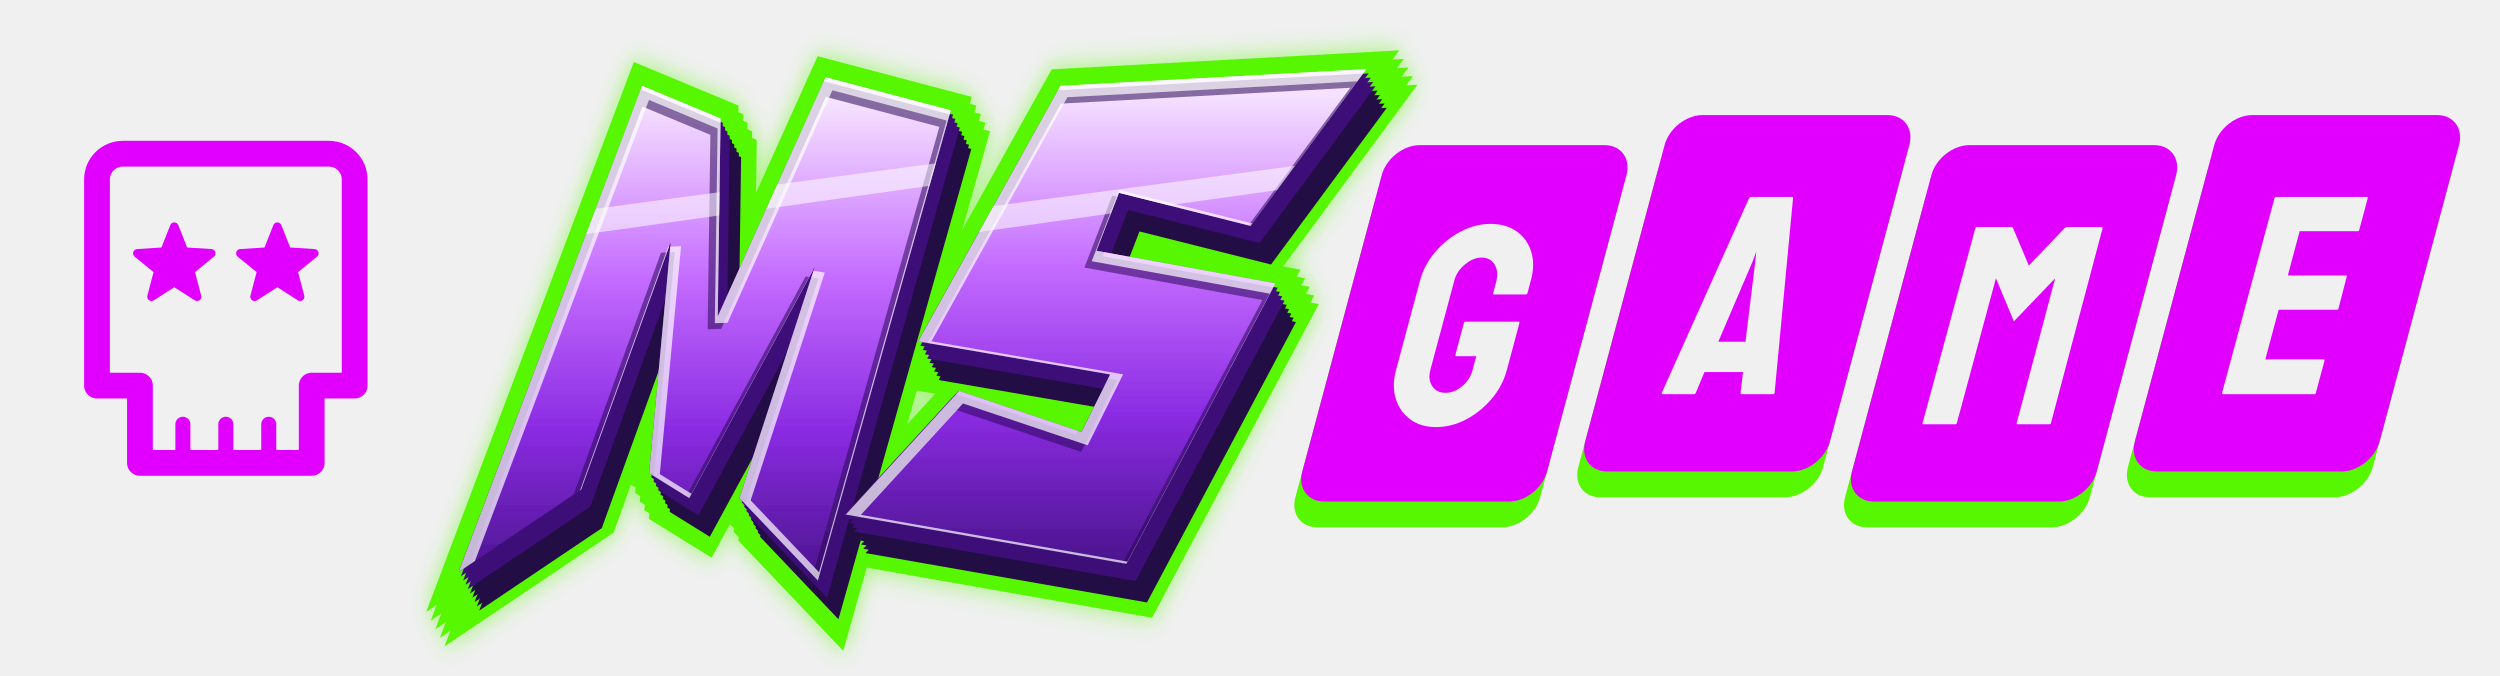
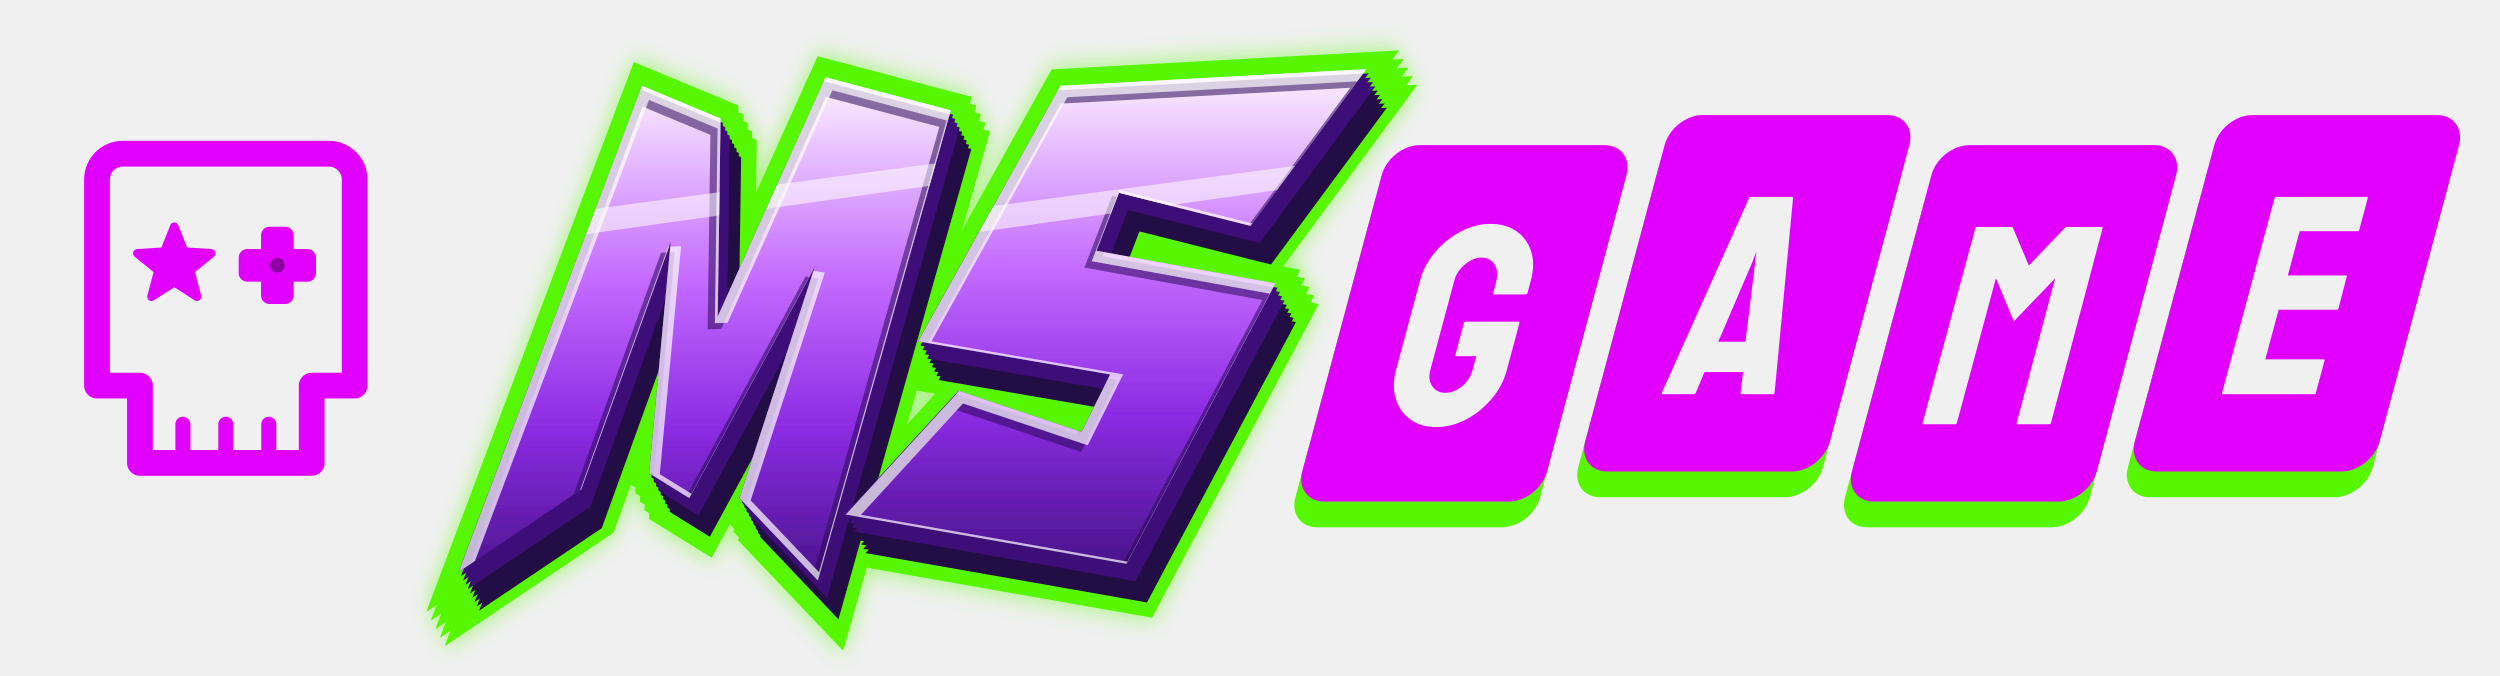
<svg xmlns="http://www.w3.org/2000/svg" viewBox="0 0 444.2 120" width="444.2" height="120" role="img" aria-label="MSGAME">
  <g transform="translate(3.5 9) scale(0.763)">
    <g transform="translate(0 12)">
      <g transform="translate(0 0) scale(1.0)" fill="none" stroke="#e100ff" stroke-width="6" stroke-linecap="round" stroke-linejoin="round">
        <path d="M24 12H72a6 6 0 0 1 6 6V66H68V84H28V66H18V18a6 6 0 0 1 6-6Z" />
        <g fill="#e100ff" stroke-width="2">
          <polygon points="36,29 38.3,34.8 44.6,35.2 39.7,39.2 41.3,45.3 36,41.9 30.7,45.3 32.3,39.2 27.4,35.2 33.7,34.8" />
-           <polygon points="60,29 62.3,34.8 68.6,35.2 63.7,39.2 65.3,45.3 60,41.9 54.7,45.3 56.3,39.2 51.4,35.2 57.7,34.8" />
+           <path d="M58.2 30H61.8A1 1 0 0 1 62.8 31V35.2H67A1 1 0 0 1 68 36.2V39.8A1 1 0 0 1 67 40.8H62.8V45A1 1 0 0 1 61.8 46H58.2A1 1 0 0 1 57.2 45V40.8H53A1 1 0 0 1 52 39.8V36.2A1 1 0 0 1 53 35.2H57.2V31A1 1 0 0 1 58.2 30Z" />
+           <circle cx="60" cy="38" r="1.7" fill="#000" fill-opacity=".38" stroke="none" />
        </g>
        <path d="M38 75V84M48 75V84M58 75V84" stroke-width="3.5" />
      </g>
    </g>
    <mask id="mgk" maskUnits="userSpaceOnUse" x="280" y="0" width="320" height="130">
      <rect x="280" y="0" width="320" height="130" fill="#fff" />
      <g fill="#000">
        <path transform="translate(309.65 87) scale(0.066 -0.066)" d="M223 -10Q169 -10 125 17Q81 44 54.5 89.5Q28 135 28 191V508Q28 562 54.5 607.5Q81 653 125.5 680Q170 707 223 707Q278 707 322.5 680.5Q367 654 393 609Q419 564 419 508V462Q419 458 414 458H302Q298 458 298 462V500Q298 538 276.5 563Q255 588 223 588Q194 588 171.5 564Q149 540 149 508V191Q149 158 171 134.5Q193 111 223 111Q255 111 276.5 134Q298 157 298 191V240H228Q223 240 223 245V357Q223 362 228 362H415Q419 362 419 357V191Q419 135 392.5 89.5Q366 44 322 17Q278 -10 223 -10Z" />
        <path transform="translate(374.41 80) scale(0.066 -0.066)" d="M6 5 130 692Q131 696 135 696H280Q284 696 285 692L404 5Q405 0 400 0H289Q285 0 284 5L273 78H137L126 5Q125 0 121 0H10Q6 0 6 5ZM157 185H253L212 466L206 503L202 466Z" />
        <path transform="translate(434.78 87) scale(0.066 -0.066)" d="M44 0Q40 0 40 5L42 692Q42 696 46 696H168Q172 696 175 692L266 560L357 692Q360 696 364 696H487Q491 696 491 692L493 5Q493 0 489 0H376Q372 0 372 5L371 515L266 363L162 515L161 5Q161 0 157 0Z" />
        <path transform="translate(502.64 80) scale(0.066 -0.066)" d="M44 0Q40 0 40 5L41 692Q41 696 45 696H366Q370 696 370 691V579Q370 575 366 575H161V419H366Q370 419 370 415L371 302Q371 298 367 298H161V123H367Q371 123 371 118V4Q371 0 367 0Z" />
      </g>
    </mask>
    <g transform="translate(0 108) skewX(-15) translate(0 -108)" mask="url(#mgk)">
      <g fill="#56f700">
        <rect x="296" y="28" width="57" height="83" rx="7" />
        <rect x="360" y="21" width="57" height="83" rx="7" />
        <rect x="424" y="28" width="57" height="83" rx="7" />
        <rect x="488" y="21" width="57" height="83" rx="7" />
      </g>
      <g fill="#e100ff">
        <rect x="296" y="22" width="57" height="83" rx="7" />
        <rect x="360" y="15" width="57" height="83" rx="7" />
        <rect x="424" y="22" width="57" height="83" rx="7" />
        <rect x="488" y="15" width="57" height="83" rx="7" />
      </g>
    </g>
    <defs>
      <filter id="mgf" x="-20%" y="-20%" width="140%" height="140%">
        <feDropShadow dx="0" dy="0" stdDeviation="3" flood-color="#56f700" flood-opacity=".55" />
      </filter>
      <linearGradient id="mgg" x1="0" y1="0" x2="0" y2="1">
        <stop offset=".05" stop-color="#f6e2ff" />
        <stop offset=".4" stop-color="#c46bff" />
        <stop offset=".7" stop-color="#8a2be2" />
        <stop offset="1" stop-color="#4a148c" />
      </linearGradient>
      <clipPath id="mgcm">
        <polygon points="105.8,121.4 118.2,8.2 138.5,15.8 150.2,61.9 160.4,6.2 191.6,13.9 190.0,123.4 166.6,104.2 169.7,50.4 154.9,104.2 144.0,98.4 134.6,44.6 129.2,102.2" />
      </clipPath>
      <clipPath id="mgcs">
        <polygon points="285.8,4.3 268.6,40.8 235.9,33.1 234.3,46.6 278.0,54.2 260.8,119.5 192.2,108.0 210.9,79.2 242.1,88.8 245.2,75.4 198.4,67.7 215.6,8.2" />
      </clipPath>
    </defs>
    <g transform="translate(0 108) skewX(-15) translate(0 -108)" filter="url(#mgf)">
      <polygon points="105.8,121.4 118.2,8.2 138.5,15.8 150.2,61.9 160.4,6.2 191.6,13.9 190.0,123.4 166.6,104.2 169.7,50.4 154.9,104.2 144.0,98.4 134.6,44.6 129.2,102.2" fill="#56f700" stroke="#56f700" stroke-width="8" stroke-linejoin="miter" stroke-miterlimit="6" />
      <polygon points="107.4,123.4 119.8,10.2 140.1,17.8 151.8,63.9 162.0,8.2 193.2,15.9 191.6,125.4 168.2,106.2 171.3,52.4 156.5,106.2 145.6,100.4 136.2,46.6 130.8,104.2" fill="#56f700" stroke="#56f700" stroke-width="8" stroke-linejoin="miter" stroke-miterlimit="6" />
      <polygon points="109.0,125.4 121.4,12.2 141.7,19.8 153.4,65.9 163.6,10.2 194.8,17.9 193.2,127.4 169.8,108.2 172.9,54.4 158.1,108.2 147.2,102.4 137.8,48.6 132.4,106.2" fill="#56f700" stroke="#56f700" stroke-width="8" stroke-linejoin="miter" stroke-miterlimit="6" />
      <polygon points="110.6,127.4 123.0,14.2 143.3,21.8 155.0,67.9 165.2,12.2 196.4,19.9 194.8,129.4 171.4,110.2 174.5,56.4 159.7,110.2 148.8,104.4 139.4,50.6 134.0,108.2" fill="#56f700" stroke="#56f700" stroke-width="8" stroke-linejoin="miter" stroke-miterlimit="6" />
      <polygon points="112.2,129.4 124.6,16.2 144.9,23.8 156.6,69.9 166.8,14.2 198.0,21.9 196.4,131.4 173.0,112.2 176.1,58.4 161.3,112.2 150.4,106.4 141.0,52.6 135.6,110.2" fill="#56f700" stroke="#56f700" stroke-width="8" stroke-linejoin="miter" stroke-miterlimit="6" />
      <polygon points="285.8,4.3 268.6,40.8 235.9,33.1 234.3,46.6 278.0,54.2 260.8,119.5 192.2,108.0 210.9,79.2 242.1,88.8 245.2,75.4 198.4,67.7 215.6,8.2" fill="#56f700" stroke="#56f700" stroke-width="8" stroke-linejoin="miter" stroke-miterlimit="6" />
      <polygon points="287.4,6.3 270.2,42.8 237.5,35.1 235.9,48.6 279.6,56.2 262.4,121.5 193.8,110.0 212.5,81.2 243.7,90.8 246.8,77.4 200.0,69.7 217.2,10.2" fill="#56f700" stroke="#56f700" stroke-width="8" stroke-linejoin="miter" stroke-miterlimit="6" />
      <polygon points="289.0,8.3 271.8,44.8 239.1,37.1 237.5,50.6 281.2,58.2 264.0,123.5 195.4,112.0 214.1,83.2 245.3,92.8 248.4,79.4 201.6,71.7 218.8,12.2" fill="#56f700" stroke="#56f700" stroke-width="8" stroke-linejoin="miter" stroke-miterlimit="6" />
      <polygon points="290.6,10.3 273.4,46.8 240.7,39.1 239.1,52.6 282.8,60.2 265.6,125.5 197.0,114.0 215.7,85.2 246.9,94.8 250.0,81.4 203.2,73.7 220.4,14.2" fill="#56f700" stroke="#56f700" stroke-width="8" stroke-linejoin="miter" stroke-miterlimit="6" />
      <polygon points="292.2,12.3 275.0,48.8 242.3,41.1 240.7,54.6 284.4,62.2 267.2,127.5 198.6,116.0 217.3,87.2 248.5,96.8 251.6,83.4 204.8,75.7 222.0,16.2" fill="#56f700" stroke="#56f700" stroke-width="8" stroke-linejoin="miter" stroke-miterlimit="6" />
      <polygon points="113.0,130.4 125.4,17.2 145.7,24.8 157.4,70.9 167.6,15.2 198.8,22.9 197.2,132.4 173.8,113.2 176.9,59.4 162.1,113.2 151.2,107.4 141.8,53.6 136.4,111.2" fill="#240845" />
      <polygon points="112.2,129.4 124.6,16.2 144.9,23.8 156.6,69.9 166.8,14.2 198.0,21.9 196.4,131.4 173.0,112.2 176.1,58.4 161.3,112.2 150.4,106.4 141.0,52.6 135.6,110.2" fill="#240845" />
      <polygon points="111.4,128.4 123.8,15.2 144.1,22.8 155.8,68.9 166.0,13.2 197.2,20.9 195.6,130.4 172.2,111.2 175.3,57.4 160.5,111.2 149.6,105.4 140.2,51.6 134.8,109.2" fill="#240845" />
      <polygon points="110.6,127.4 123.0,14.2 143.3,21.8 155.0,67.9 165.2,12.2 196.4,19.9 194.8,129.4 171.4,110.2 174.5,56.4 159.7,110.2 148.8,104.4 139.4,50.6 134.0,108.2" fill="#240845" />
      <polygon points="109.8,126.4 122.2,13.2 142.5,20.8 154.2,66.9 164.4,11.2 195.6,18.9 194.0,128.4 170.6,109.2 173.7,55.4 158.9,109.2 148.0,103.4 138.6,49.6 133.2,107.2" fill="#240845" />
      <polygon points="109.0,125.4 121.4,12.2 141.7,19.8 153.4,65.9 163.6,10.2 194.8,17.9 193.2,127.4 169.8,108.2 172.9,54.4 158.1,108.2 147.2,102.4 137.8,48.6 132.4,106.2" fill="#3d0f78" />
      <polygon points="108.2,124.4 120.6,11.2 140.9,18.8 152.6,64.9 162.8,9.2 194.0,16.9 192.4,126.4 169.0,107.2 172.1,53.4 157.3,107.2 146.4,101.4 137.0,47.6 131.6,105.2" fill="#3d0f78" />
      <polygon points="107.4,123.4 119.8,10.2 140.1,17.8 151.8,63.9 162.0,8.2 193.2,15.9 191.6,125.4 168.2,106.2 171.3,52.4 156.5,106.2 145.6,100.4 136.2,46.6 130.8,104.2" fill="#3d0f78" />
      <polygon points="106.6,122.4 119.0,9.2 139.3,16.8 151.0,62.9 161.2,7.2 192.4,14.9 190.8,124.4 167.4,105.2 170.5,51.4 155.7,105.2 144.8,99.4 135.4,45.6 130.0,103.2" fill="#3d0f78" />
      <polygon points="293.0,13.3 275.8,49.8 243.1,42.1 241.5,55.6 285.2,63.2 268.0,128.5 199.4,117.0 218.1,88.2 249.3,97.8 252.4,84.4 205.6,76.7 222.8,17.2" fill="#240845" />
      <polygon points="292.2,12.3 275.0,48.8 242.3,41.1 240.7,54.6 284.4,62.2 267.2,127.5 198.6,116.0 217.3,87.2 248.5,96.8 251.6,83.4 204.8,75.7 222.0,16.2" fill="#240845" />
      <polygon points="291.4,11.3 274.2,47.8 241.5,40.1 239.9,53.6 283.6,61.2 266.4,126.5 197.8,115.0 216.5,86.2 247.7,95.8 250.8,82.4 204.0,74.7 221.2,15.2" fill="#240845" />
      <polygon points="290.6,10.3 273.4,46.8 240.7,39.1 239.1,52.6 282.8,60.2 265.6,125.5 197.0,114.0 215.7,85.2 246.9,94.8 250.0,81.4 203.2,73.7 220.4,14.2" fill="#240845" />
      <polygon points="289.8,9.3 272.6,45.8 239.9,38.1 238.3,51.6 282.0,59.2 264.8,124.5 196.2,113.0 214.9,84.2 246.1,93.8 249.2,80.4 202.4,72.7 219.6,13.2" fill="#240845" />
      <polygon points="289.0,8.3 271.8,44.8 239.1,37.1 237.5,50.6 281.2,58.2 264.0,123.5 195.4,112.0 214.1,83.2 245.3,92.8 248.4,79.4 201.6,71.7 218.8,12.2" fill="#3d0f78" />
      <polygon points="288.2,7.3 271.0,43.8 238.3,36.1 236.7,49.6 280.4,57.2 263.2,122.5 194.6,111.0 213.3,82.2 244.5,91.8 247.6,78.4 200.8,70.7 218.0,11.2" fill="#3d0f78" />
      <polygon points="287.4,6.3 270.2,42.8 237.5,35.1 235.9,48.6 279.6,56.2 262.4,121.5 193.8,110.0 212.5,81.2 243.7,90.8 246.8,77.4 200.0,69.7 217.2,10.2" fill="#3d0f78" />
      <polygon points="286.6,5.3 269.4,41.8 236.7,34.1 235.1,47.6 278.8,55.2 261.6,120.5 193.0,109.0 211.7,80.2 242.9,89.8 246.0,76.4 199.2,68.7 216.4,9.2" fill="#3d0f78" />
      <polygon points="105.8,121.4 118.2,8.2 138.5,15.8 150.2,61.9 160.4,6.2 191.6,13.9 190.0,123.4 166.6,104.2 169.7,50.4 154.9,104.2 144.0,98.4 134.6,44.6 129.2,102.2" fill="url(#mgg)" />
      <g clip-path="url(#mgcm)">
        <polygon points="105.8,124.0 118.2,10.8 138.5,18.4 150.2,64.5 160.4,8.8 191.6,16.5 190.0,126.0 166.6,106.8 169.7,53.0 154.9,106.8 144.0,101.0 134.6,47.2 129.2,104.8" fill="none" stroke="#2a0a55" stroke-width="3.2" opacity=".55" />
        <polygon points="105.8,121.0 118.2,7.8 138.5,15.4 150.2,61.5 160.4,5.8 191.6,13.5 190.0,123.0 166.6,103.8 169.7,50.0 154.9,103.8 144.0,98.0 134.6,44.2 129.2,101.8" fill="none" stroke="#fff" stroke-width="3" opacity=".7" transform="translate(1.2 1.6)" />
        <polygon points="92,40 222,22 222,27 92,46" fill="#fff" opacity=".55" />
      </g>
      <polygon points="285.8,4.3 268.6,40.8 235.9,33.1 234.3,46.6 278.0,54.2 260.8,119.5 192.2,108.0 210.9,79.2 242.1,88.8 245.2,75.4 198.4,67.7 215.6,8.2" fill="url(#mgg)" />
      <g clip-path="url(#mgcs)">
        <polygon points="285.8,6.9 268.6,43.4 235.9,35.7 234.3,49.2 278.0,56.8 260.8,122.1 192.2,110.6 210.9,81.8 242.1,91.4 245.2,78.0 198.4,70.3 215.6,10.8" fill="none" stroke="#2a0a55" stroke-width="3.2" opacity=".55" />
        <polygon points="285.8,3.9 268.6,40.4 235.9,32.7 234.3,46.2 278.0,53.8 260.8,119.1 192.2,107.6 210.9,78.8 242.1,88.4 245.2,75.0 198.4,67.3 215.6,7.8" fill="none" stroke="#fff" stroke-width="3" opacity=".7" transform="translate(1.2 1.6)" />
        <polygon points="180,40 310,22 310,27 180,46" fill="#fff" opacity=".55" />
      </g>
    </g>
  </g>
</svg>
